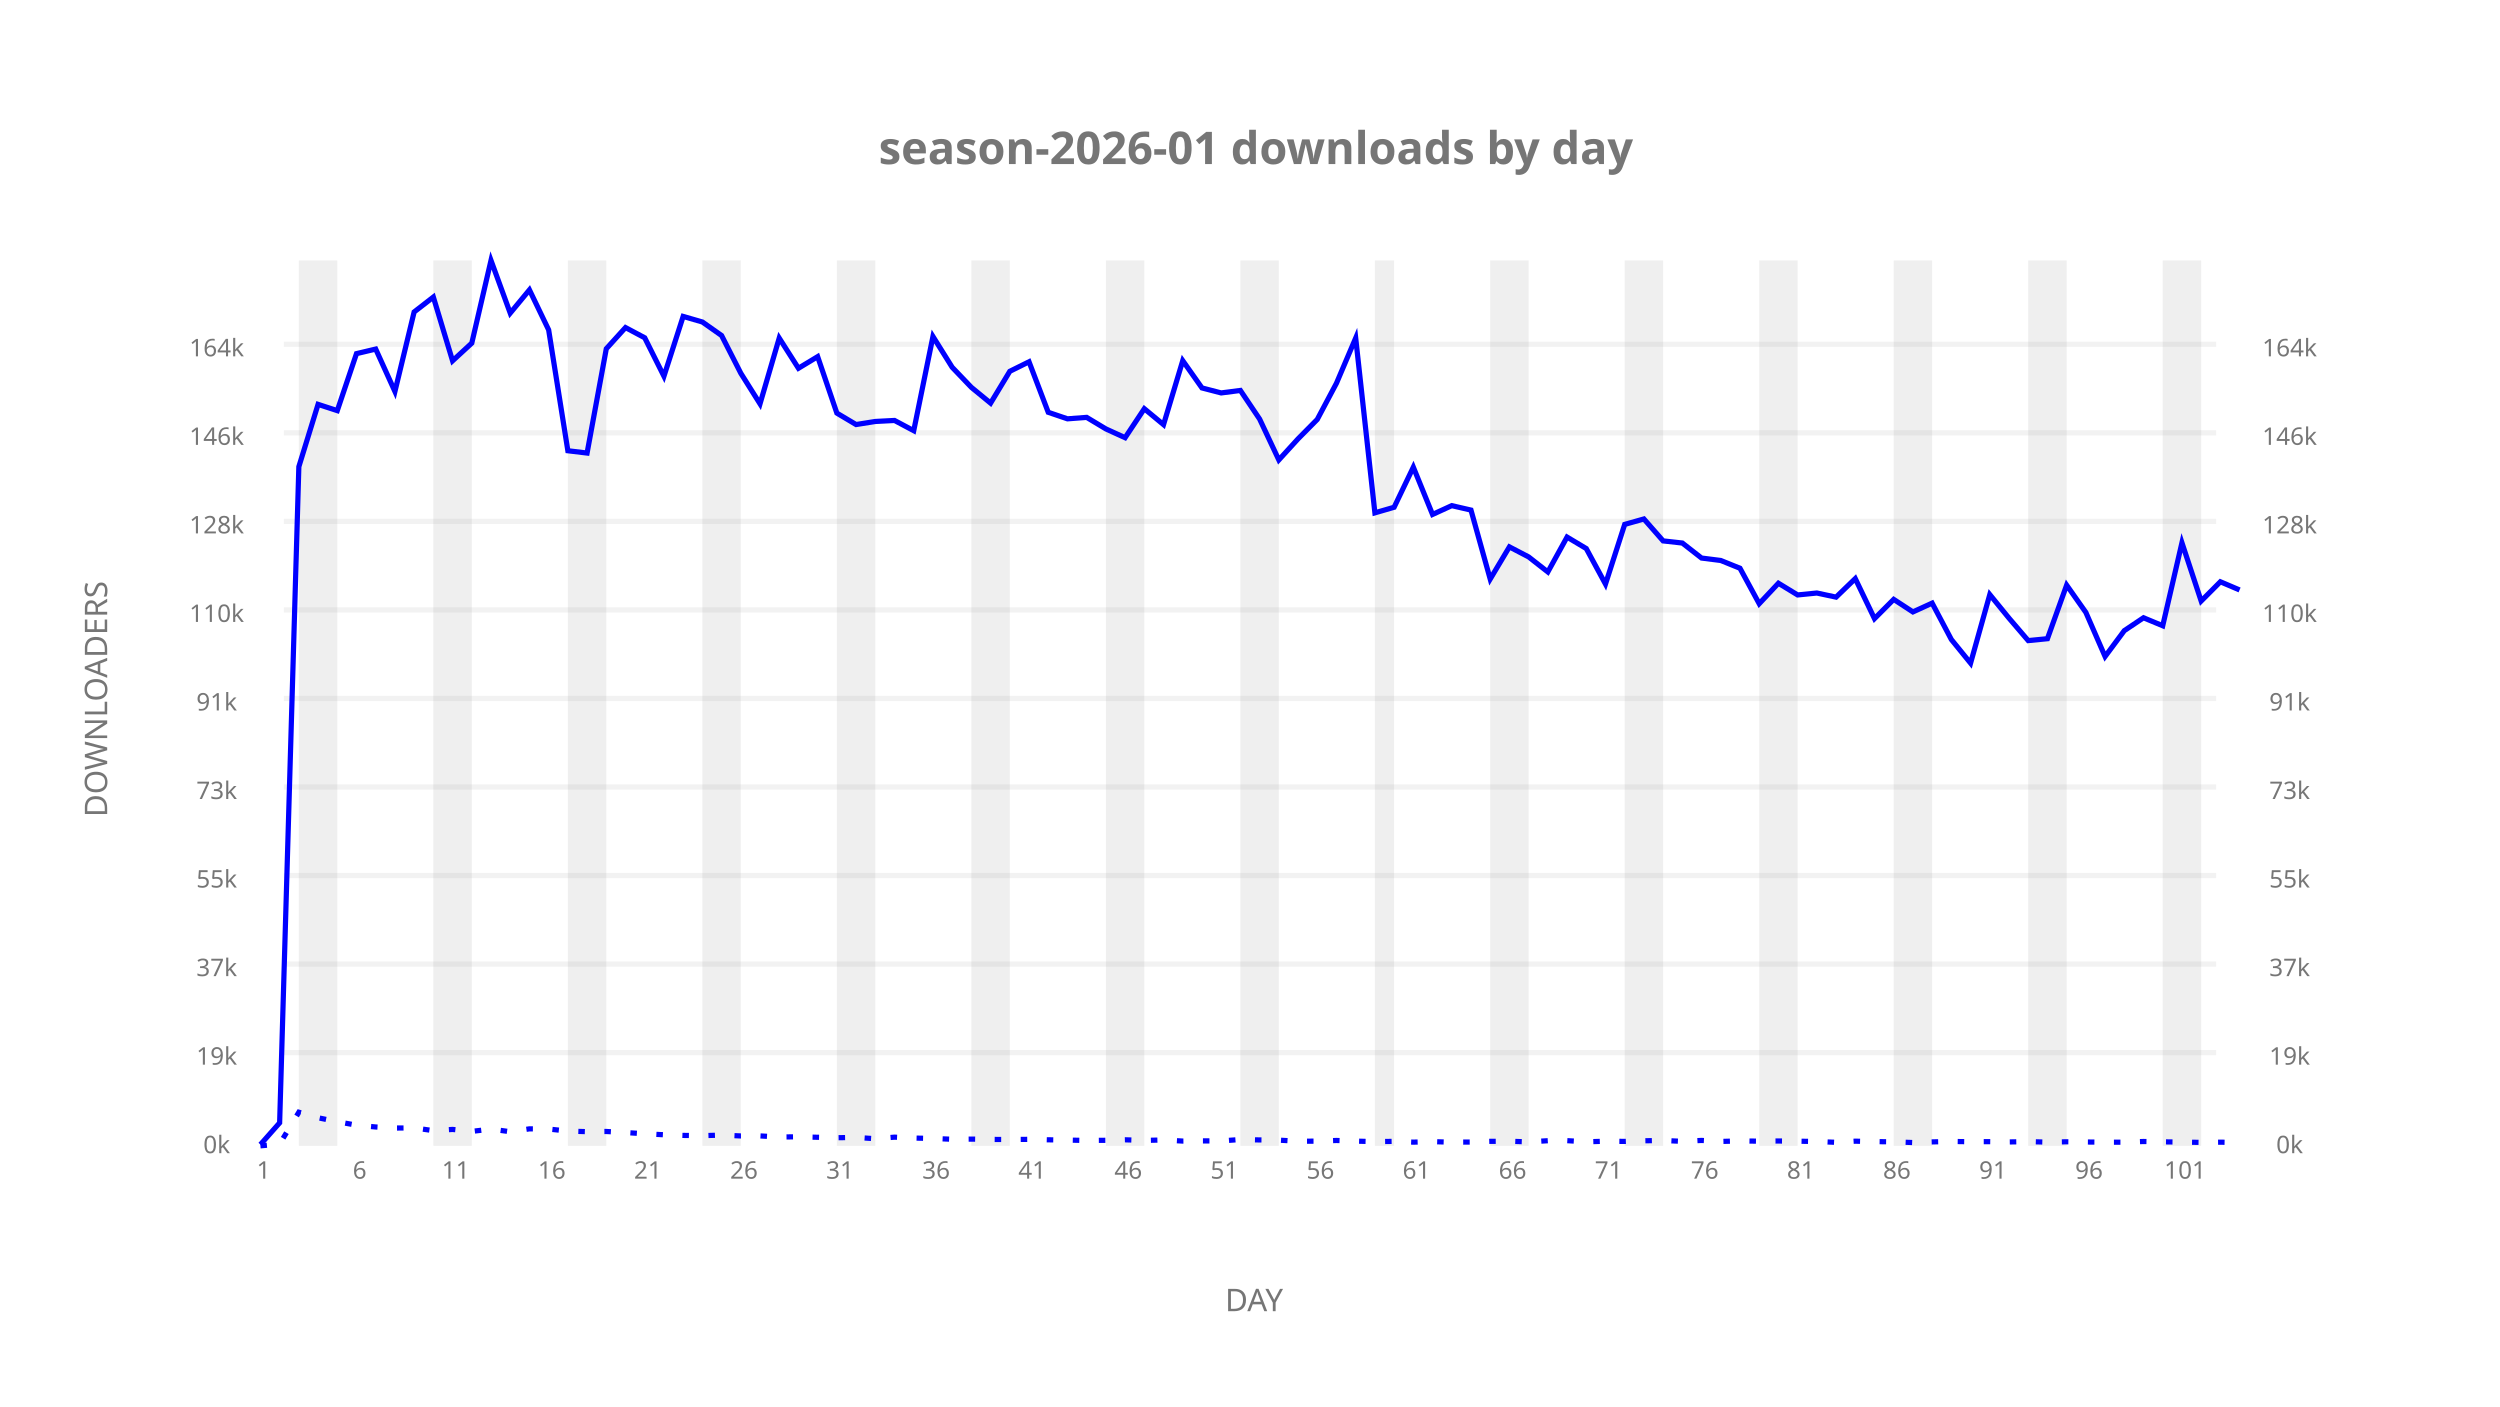
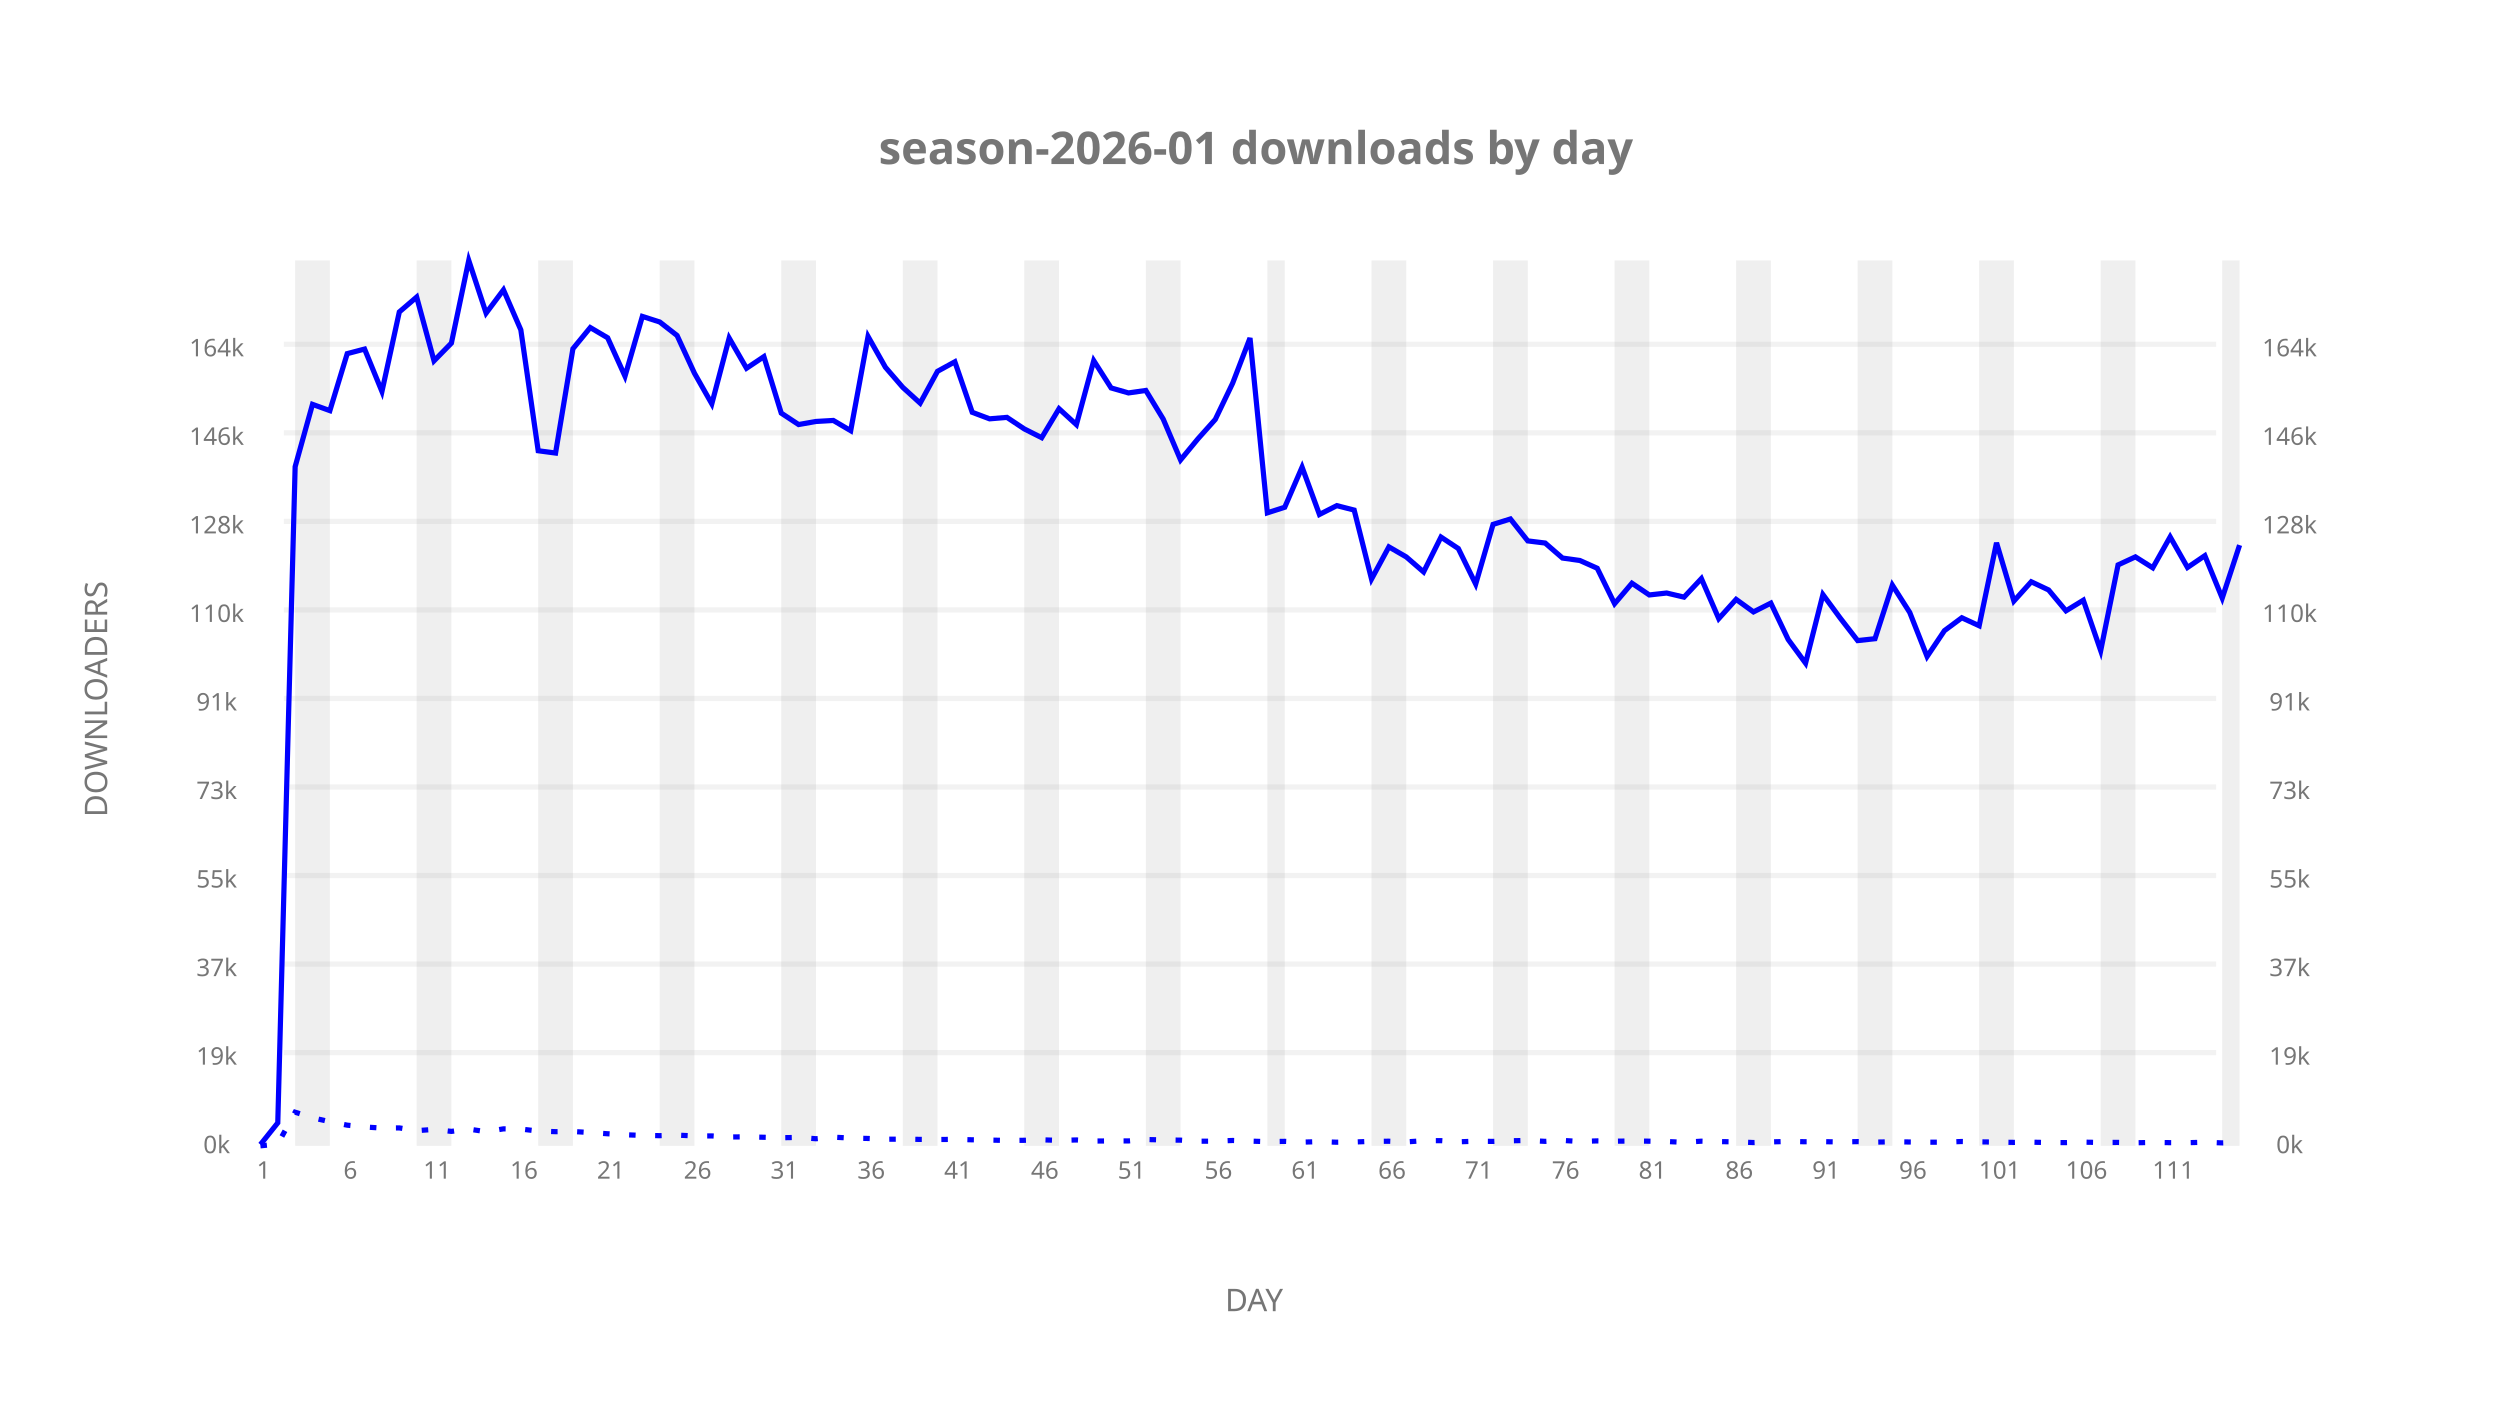
<svg xmlns="http://www.w3.org/2000/svg" xml:space="preserve" id="season-2026-01-downloads-by-day-day" x="0px" y="0px" width="1920px" height="1080px" viewBox="0 0 1920 1080" enable-background="new 0 0 1920 1080" role="img">
  <g id="annotations">
    <text x="960" y="126" font-family="Atkinson Hyperlegible" font-size="26pt" text-anchor="middle" text-align="center" font-weight="600" font-style="normal" style="fill:rgb(118,118,118); fill-opacity:1; stroke:rgb(118,118,118); stroke-opacity:0; stroke-width:0.5"> season-2026-01 downloads by day</text>
    <g id="axes-lines">
      <text x="960" y="1007" font-family="Atkinson Hyperlegible" font-size="18pt" text-anchor="middle" text-align="center" font-weight="500" font-style="normal" style="fill:rgb(118,118,118); fill-opacity:1; stroke:rgb(118,118,118); stroke-opacity:0; stroke-width:0.5"> DAY</text>
      <text x="73" y="540" font-family="Atkinson Hyperlegible" font-size="18pt" text-anchor="middle" text-align="center" dominant-baseline="central" font-weight="500" font-style="normal" style="fill:rgb(118,118,118); fill-opacity:1; stroke:rgb(118,118,118); stroke-opacity:0; stroke-width:0.5" transform="rotate(-90,73,540)"> DOWNLOADERS</text>
    </g>
    <g id="tic-y-label-lines">
      <line x1="218" y1="808.403" x2="1702" y2="808.403" style="fill:rgb(0,0,255); fill-opacity:0; stroke:rgb(242,242,242); stroke-opacity:1; stroke-width:4" />
      <line x1="218" y1="740.403" x2="1702" y2="740.403" style="fill:rgb(0,0,255); fill-opacity:0; stroke:rgb(242,242,242); stroke-opacity:1; stroke-width:4" />
      <line x1="218" y1="672.403" x2="1702" y2="672.403" style="fill:rgb(0,0,255); fill-opacity:0; stroke:rgb(242,242,242); stroke-opacity:1; stroke-width:4" />
      <line x1="218" y1="604.403" x2="1702" y2="604.403" style="fill:rgb(0,0,255); fill-opacity:0; stroke:rgb(242,242,242); stroke-opacity:1; stroke-width:4" />
      <line x1="218" y1="536.403" x2="1702" y2="536.403" style="fill:rgb(0,0,255); fill-opacity:0; stroke:rgb(242,242,242); stroke-opacity:1; stroke-width:4" />
      <line x1="218" y1="468.403" x2="1702" y2="468.403" style="fill:rgb(0,0,255); fill-opacity:0; stroke:rgb(242,242,242); stroke-opacity:1; stroke-width:4" />
      <line x1="218" y1="400.403" x2="1702" y2="400.403" style="fill:rgb(0,0,255); fill-opacity:0; stroke:rgb(242,242,242); stroke-opacity:1; stroke-width:4" />
      <line x1="218" y1="332.403" x2="1702" y2="332.403" style="fill:rgb(0,0,255); fill-opacity:0; stroke:rgb(242,242,242); stroke-opacity:1; stroke-width:4" />
      <line x1="218" y1="264.403" x2="1702" y2="264.403" style="fill:rgb(0,0,255); fill-opacity:0; stroke:rgb(242,242,242); stroke-opacity:1; stroke-width:4" />
    </g>
    <g id="tic-x-labels">
      <text x="200" y="898" font-family="Atkinson Hyperlegible" font-size="14pt" text-anchor="middle" text-align="center" dominant-baseline="central" font-weight="400" font-style="normal" style="fill:rgb(118,118,118); fill-opacity:1; stroke:rgb(118,118,118); stroke-opacity:0; stroke-width:0.5"> 1</text>
-       <text x="273.786" y="898" font-family="Atkinson Hyperlegible" font-size="14pt" text-anchor="middle" text-align="center" dominant-baseline="central" font-weight="400" font-style="normal" style="fill:rgb(118,118,118); fill-opacity:1; stroke:rgb(118,118,118); stroke-opacity:0; stroke-width:0.5"> 6</text>
-       <text x="347.573" y="898" font-family="Atkinson Hyperlegible" font-size="14pt" text-anchor="middle" text-align="center" dominant-baseline="central" font-weight="400" font-style="normal" style="fill:rgb(118,118,118); fill-opacity:1; stroke:rgb(118,118,118); stroke-opacity:0; stroke-width:0.5"> 11</text>
-       <text x="421.359" y="898" font-family="Atkinson Hyperlegible" font-size="14pt" text-anchor="middle" text-align="center" dominant-baseline="central" font-weight="400" font-style="normal" style="fill:rgb(118,118,118); fill-opacity:1; stroke:rgb(118,118,118); stroke-opacity:0; stroke-width:0.5"> 16</text>
-       <text x="495.146" y="898" font-family="Atkinson Hyperlegible" font-size="14pt" text-anchor="middle" text-align="center" dominant-baseline="central" font-weight="400" font-style="normal" style="fill:rgb(118,118,118); fill-opacity:1; stroke:rgb(118,118,118); stroke-opacity:0; stroke-width:0.5"> 21</text>
-       <text x="568.932" y="898" font-family="Atkinson Hyperlegible" font-size="14pt" text-anchor="middle" text-align="center" dominant-baseline="central" font-weight="400" font-style="normal" style="fill:rgb(118,118,118); fill-opacity:1; stroke:rgb(118,118,118); stroke-opacity:0; stroke-width:0.5"> 26</text>
-       <text x="642.718" y="898" font-family="Atkinson Hyperlegible" font-size="14pt" text-anchor="middle" text-align="center" dominant-baseline="central" font-weight="400" font-style="normal" style="fill:rgb(118,118,118); fill-opacity:1; stroke:rgb(118,118,118); stroke-opacity:0; stroke-width:0.5"> 31</text>
-       <text x="716.505" y="898" font-family="Atkinson Hyperlegible" font-size="14pt" text-anchor="middle" text-align="center" dominant-baseline="central" font-weight="400" font-style="normal" style="fill:rgb(118,118,118); fill-opacity:1; stroke:rgb(118,118,118); stroke-opacity:0; stroke-width:0.5"> 36</text>
-       <text x="790.291" y="898" font-family="Atkinson Hyperlegible" font-size="14pt" text-anchor="middle" text-align="center" dominant-baseline="central" font-weight="400" font-style="normal" style="fill:rgb(118,118,118); fill-opacity:1; stroke:rgb(118,118,118); stroke-opacity:0; stroke-width:0.5"> 41</text>
-       <text x="864.078" y="898" font-family="Atkinson Hyperlegible" font-size="14pt" text-anchor="middle" text-align="center" dominant-baseline="central" font-weight="400" font-style="normal" style="fill:rgb(118,118,118); fill-opacity:1; stroke:rgb(118,118,118); stroke-opacity:0; stroke-width:0.5"> 46</text>
-       <text x="937.864" y="898" font-family="Atkinson Hyperlegible" font-size="14pt" text-anchor="middle" text-align="center" dominant-baseline="central" font-weight="400" font-style="normal" style="fill:rgb(118,118,118); fill-opacity:1; stroke:rgb(118,118,118); stroke-opacity:0; stroke-width:0.5"> 51</text>
-       <text x="1011.65" y="898" font-family="Atkinson Hyperlegible" font-size="14pt" text-anchor="middle" text-align="center" dominant-baseline="central" font-weight="400" font-style="normal" style="fill:rgb(118,118,118); fill-opacity:1; stroke:rgb(118,118,118); stroke-opacity:0; stroke-width:0.5"> 56</text>
-       <text x="1085.437" y="898" font-family="Atkinson Hyperlegible" font-size="14pt" text-anchor="middle" text-align="center" dominant-baseline="central" font-weight="400" font-style="normal" style="fill:rgb(118,118,118); fill-opacity:1; stroke:rgb(118,118,118); stroke-opacity:0; stroke-width:0.5"> 61</text>
-       <text x="1159.223" y="898" font-family="Atkinson Hyperlegible" font-size="14pt" text-anchor="middle" text-align="center" dominant-baseline="central" font-weight="400" font-style="normal" style="fill:rgb(118,118,118); fill-opacity:1; stroke:rgb(118,118,118); stroke-opacity:0; stroke-width:0.5"> 66</text>
-       <text x="1233.01" y="898" font-family="Atkinson Hyperlegible" font-size="14pt" text-anchor="middle" text-align="center" dominant-baseline="central" font-weight="400" font-style="normal" style="fill:rgb(118,118,118); fill-opacity:1; stroke:rgb(118,118,118); stroke-opacity:0; stroke-width:0.5"> 71</text>
-       <text x="1306.796" y="898" font-family="Atkinson Hyperlegible" font-size="14pt" text-anchor="middle" text-align="center" dominant-baseline="central" font-weight="400" font-style="normal" style="fill:rgb(118,118,118); fill-opacity:1; stroke:rgb(118,118,118); stroke-opacity:0; stroke-width:0.5"> 76</text>
-       <text x="1380.583" y="898" font-family="Atkinson Hyperlegible" font-size="14pt" text-anchor="middle" text-align="center" dominant-baseline="central" font-weight="400" font-style="normal" style="fill:rgb(118,118,118); fill-opacity:1; stroke:rgb(118,118,118); stroke-opacity:0; stroke-width:0.5"> 81</text>
-       <text x="1454.369" y="898" font-family="Atkinson Hyperlegible" font-size="14pt" text-anchor="middle" text-align="center" dominant-baseline="central" font-weight="400" font-style="normal" style="fill:rgb(118,118,118); fill-opacity:1; stroke:rgb(118,118,118); stroke-opacity:0; stroke-width:0.5"> 86</text>
-       <text x="1528.155" y="898" font-family="Atkinson Hyperlegible" font-size="14pt" text-anchor="middle" text-align="center" dominant-baseline="central" font-weight="400" font-style="normal" style="fill:rgb(118,118,118); fill-opacity:1; stroke:rgb(118,118,118); stroke-opacity:0; stroke-width:0.5"> 91</text>
-       <text x="1601.942" y="898" font-family="Atkinson Hyperlegible" font-size="14pt" text-anchor="middle" text-align="center" dominant-baseline="central" font-weight="400" font-style="normal" style="fill:rgb(118,118,118); fill-opacity:1; stroke:rgb(118,118,118); stroke-opacity:0; stroke-width:0.5"> 96</text>
-       <text x="1675.728" y="898" font-family="Atkinson Hyperlegible" font-size="14pt" text-anchor="middle" text-align="center" dominant-baseline="central" font-weight="400" font-style="normal" style="fill:rgb(118,118,118); fill-opacity:1; stroke:rgb(118,118,118); stroke-opacity:0; stroke-width:0.5"> 101</text>
+       <text x="266.667" y="898" font-family="Atkinson Hyperlegible" font-size="14pt" text-anchor="middle" text-align="center" dominant-baseline="central" font-weight="400" font-style="normal" style="fill:rgb(118,118,118); fill-opacity:1; stroke:rgb(118,118,118); stroke-opacity:0; stroke-width:0.5"> 6</text>
+       <text x="333.333" y="898" font-family="Atkinson Hyperlegible" font-size="14pt" text-anchor="middle" text-align="center" dominant-baseline="central" font-weight="400" font-style="normal" style="fill:rgb(118,118,118); fill-opacity:1; stroke:rgb(118,118,118); stroke-opacity:0; stroke-width:0.5"> 11</text>
+       <text x="400" y="898" font-family="Atkinson Hyperlegible" font-size="14pt" text-anchor="middle" text-align="center" dominant-baseline="central" font-weight="400" font-style="normal" style="fill:rgb(118,118,118); fill-opacity:1; stroke:rgb(118,118,118); stroke-opacity:0; stroke-width:0.5"> 16</text>
+       <text x="466.667" y="898" font-family="Atkinson Hyperlegible" font-size="14pt" text-anchor="middle" text-align="center" dominant-baseline="central" font-weight="400" font-style="normal" style="fill:rgb(118,118,118); fill-opacity:1; stroke:rgb(118,118,118); stroke-opacity:0; stroke-width:0.5"> 21</text>
+       <text x="533.333" y="898" font-family="Atkinson Hyperlegible" font-size="14pt" text-anchor="middle" text-align="center" dominant-baseline="central" font-weight="400" font-style="normal" style="fill:rgb(118,118,118); fill-opacity:1; stroke:rgb(118,118,118); stroke-opacity:0; stroke-width:0.5"> 26</text>
+       <text x="600" y="898" font-family="Atkinson Hyperlegible" font-size="14pt" text-anchor="middle" text-align="center" dominant-baseline="central" font-weight="400" font-style="normal" style="fill:rgb(118,118,118); fill-opacity:1; stroke:rgb(118,118,118); stroke-opacity:0; stroke-width:0.5"> 31</text>
+       <text x="666.667" y="898" font-family="Atkinson Hyperlegible" font-size="14pt" text-anchor="middle" text-align="center" dominant-baseline="central" font-weight="400" font-style="normal" style="fill:rgb(118,118,118); fill-opacity:1; stroke:rgb(118,118,118); stroke-opacity:0; stroke-width:0.5"> 36</text>
+       <text x="733.333" y="898" font-family="Atkinson Hyperlegible" font-size="14pt" text-anchor="middle" text-align="center" dominant-baseline="central" font-weight="400" font-style="normal" style="fill:rgb(118,118,118); fill-opacity:1; stroke:rgb(118,118,118); stroke-opacity:0; stroke-width:0.5"> 41</text>
+       <text x="800" y="898" font-family="Atkinson Hyperlegible" font-size="14pt" text-anchor="middle" text-align="center" dominant-baseline="central" font-weight="400" font-style="normal" style="fill:rgb(118,118,118); fill-opacity:1; stroke:rgb(118,118,118); stroke-opacity:0; stroke-width:0.5"> 46</text>
+       <text x="866.667" y="898" font-family="Atkinson Hyperlegible" font-size="14pt" text-anchor="middle" text-align="center" dominant-baseline="central" font-weight="400" font-style="normal" style="fill:rgb(118,118,118); fill-opacity:1; stroke:rgb(118,118,118); stroke-opacity:0; stroke-width:0.5"> 51</text>
+       <text x="933.333" y="898" font-family="Atkinson Hyperlegible" font-size="14pt" text-anchor="middle" text-align="center" dominant-baseline="central" font-weight="400" font-style="normal" style="fill:rgb(118,118,118); fill-opacity:1; stroke:rgb(118,118,118); stroke-opacity:0; stroke-width:0.5"> 56</text>
+       <text x="1000" y="898" font-family="Atkinson Hyperlegible" font-size="14pt" text-anchor="middle" text-align="center" dominant-baseline="central" font-weight="400" font-style="normal" style="fill:rgb(118,118,118); fill-opacity:1; stroke:rgb(118,118,118); stroke-opacity:0; stroke-width:0.5"> 61</text>
+       <text x="1066.667" y="898" font-family="Atkinson Hyperlegible" font-size="14pt" text-anchor="middle" text-align="center" dominant-baseline="central" font-weight="400" font-style="normal" style="fill:rgb(118,118,118); fill-opacity:1; stroke:rgb(118,118,118); stroke-opacity:0; stroke-width:0.5"> 66</text>
+       <text x="1133.333" y="898" font-family="Atkinson Hyperlegible" font-size="14pt" text-anchor="middle" text-align="center" dominant-baseline="central" font-weight="400" font-style="normal" style="fill:rgb(118,118,118); fill-opacity:1; stroke:rgb(118,118,118); stroke-opacity:0; stroke-width:0.5"> 71</text>
+       <text x="1200" y="898" font-family="Atkinson Hyperlegible" font-size="14pt" text-anchor="middle" text-align="center" dominant-baseline="central" font-weight="400" font-style="normal" style="fill:rgb(118,118,118); fill-opacity:1; stroke:rgb(118,118,118); stroke-opacity:0; stroke-width:0.5"> 76</text>
+       <text x="1266.667" y="898" font-family="Atkinson Hyperlegible" font-size="14pt" text-anchor="middle" text-align="center" dominant-baseline="central" font-weight="400" font-style="normal" style="fill:rgb(118,118,118); fill-opacity:1; stroke:rgb(118,118,118); stroke-opacity:0; stroke-width:0.5"> 81</text>
+       <text x="1333.333" y="898" font-family="Atkinson Hyperlegible" font-size="14pt" text-anchor="middle" text-align="center" dominant-baseline="central" font-weight="400" font-style="normal" style="fill:rgb(118,118,118); fill-opacity:1; stroke:rgb(118,118,118); stroke-opacity:0; stroke-width:0.5"> 86</text>
+       <text x="1400" y="898" font-family="Atkinson Hyperlegible" font-size="14pt" text-anchor="middle" text-align="center" dominant-baseline="central" font-weight="400" font-style="normal" style="fill:rgb(118,118,118); fill-opacity:1; stroke:rgb(118,118,118); stroke-opacity:0; stroke-width:0.5"> 91</text>
+       <text x="1466.667" y="898" font-family="Atkinson Hyperlegible" font-size="14pt" text-anchor="middle" text-align="center" dominant-baseline="central" font-weight="400" font-style="normal" style="fill:rgb(118,118,118); fill-opacity:1; stroke:rgb(118,118,118); stroke-opacity:0; stroke-width:0.5"> 96</text>
+       <text x="1533.333" y="898" font-family="Atkinson Hyperlegible" font-size="14pt" text-anchor="middle" text-align="center" dominant-baseline="central" font-weight="400" font-style="normal" style="fill:rgb(118,118,118); fill-opacity:1; stroke:rgb(118,118,118); stroke-opacity:0; stroke-width:0.5"> 101</text>
+       <text x="1600" y="898" font-family="Atkinson Hyperlegible" font-size="14pt" text-anchor="middle" text-align="center" dominant-baseline="central" font-weight="400" font-style="normal" style="fill:rgb(118,118,118); fill-opacity:1; stroke:rgb(118,118,118); stroke-opacity:0; stroke-width:0.5"> 106</text>
+       <text x="1666.667" y="898" font-family="Atkinson Hyperlegible" font-size="14pt" text-anchor="middle" text-align="center" dominant-baseline="central" font-weight="400" font-style="normal" style="fill:rgb(118,118,118); fill-opacity:1; stroke:rgb(118,118,118); stroke-opacity:0; stroke-width:0.5"> 111</text>
    </g>
    <g id="tic-y-labels">
      <text x="164" y="878.403" font-family="Atkinson Hyperlegible" font-size="14pt" text-anchor="middle" text-align="center" dominant-baseline="central" font-weight="400" font-style="normal" style="fill:rgb(118,118,118); fill-opacity:1; stroke:rgb(118,118,118); stroke-opacity:0; stroke-width:0.5"> 0k</text>
      <text x="1756" y="878.403" font-family="Atkinson Hyperlegible" font-size="14pt" text-anchor="middle" text-align="center" dominant-baseline="central" font-weight="400" font-style="normal" style="fill:rgb(118,118,118); fill-opacity:1; stroke:rgb(118,118,118); stroke-opacity:0; stroke-width:0.5"> 0k</text>
      <text x="164" y="810.403" font-family="Atkinson Hyperlegible" font-size="14pt" text-anchor="middle" text-align="center" dominant-baseline="central" font-weight="400" font-style="normal" style="fill:rgb(118,118,118); fill-opacity:1; stroke:rgb(118,118,118); stroke-opacity:0; stroke-width:0.5"> 19k</text>
      <text x="1756" y="810.403" font-family="Atkinson Hyperlegible" font-size="14pt" text-anchor="middle" text-align="center" dominant-baseline="central" font-weight="400" font-style="normal" style="fill:rgb(118,118,118); fill-opacity:1; stroke:rgb(118,118,118); stroke-opacity:0; stroke-width:0.5"> 19k</text>
      <text x="164" y="742.403" font-family="Atkinson Hyperlegible" font-size="14pt" text-anchor="middle" text-align="center" dominant-baseline="central" font-weight="400" font-style="normal" style="fill:rgb(118,118,118); fill-opacity:1; stroke:rgb(118,118,118); stroke-opacity:0; stroke-width:0.5"> 37k</text>
      <text x="1756" y="742.403" font-family="Atkinson Hyperlegible" font-size="14pt" text-anchor="middle" text-align="center" dominant-baseline="central" font-weight="400" font-style="normal" style="fill:rgb(118,118,118); fill-opacity:1; stroke:rgb(118,118,118); stroke-opacity:0; stroke-width:0.5"> 37k</text>
      <text x="164" y="674.403" font-family="Atkinson Hyperlegible" font-size="14pt" text-anchor="middle" text-align="center" dominant-baseline="central" font-weight="400" font-style="normal" style="fill:rgb(118,118,118); fill-opacity:1; stroke:rgb(118,118,118); stroke-opacity:0; stroke-width:0.5"> 55k</text>
      <text x="1756" y="674.403" font-family="Atkinson Hyperlegible" font-size="14pt" text-anchor="middle" text-align="center" dominant-baseline="central" font-weight="400" font-style="normal" style="fill:rgb(118,118,118); fill-opacity:1; stroke:rgb(118,118,118); stroke-opacity:0; stroke-width:0.5"> 55k</text>
      <text x="164" y="606.403" font-family="Atkinson Hyperlegible" font-size="14pt" text-anchor="middle" text-align="center" dominant-baseline="central" font-weight="400" font-style="normal" style="fill:rgb(118,118,118); fill-opacity:1; stroke:rgb(118,118,118); stroke-opacity:0; stroke-width:0.5"> 73k</text>
      <text x="1756" y="606.403" font-family="Atkinson Hyperlegible" font-size="14pt" text-anchor="middle" text-align="center" dominant-baseline="central" font-weight="400" font-style="normal" style="fill:rgb(118,118,118); fill-opacity:1; stroke:rgb(118,118,118); stroke-opacity:0; stroke-width:0.5"> 73k</text>
      <text x="164" y="538.403" font-family="Atkinson Hyperlegible" font-size="14pt" text-anchor="middle" text-align="center" dominant-baseline="central" font-weight="400" font-style="normal" style="fill:rgb(118,118,118); fill-opacity:1; stroke:rgb(118,118,118); stroke-opacity:0; stroke-width:0.5"> 91k</text>
      <text x="1756" y="538.403" font-family="Atkinson Hyperlegible" font-size="14pt" text-anchor="middle" text-align="center" dominant-baseline="central" font-weight="400" font-style="normal" style="fill:rgb(118,118,118); fill-opacity:1; stroke:rgb(118,118,118); stroke-opacity:0; stroke-width:0.5"> 91k</text>
      <text x="164" y="470.403" font-family="Atkinson Hyperlegible" font-size="14pt" text-anchor="middle" text-align="center" dominant-baseline="central" font-weight="400" font-style="normal" style="fill:rgb(118,118,118); fill-opacity:1; stroke:rgb(118,118,118); stroke-opacity:0; stroke-width:0.5"> 110k</text>
      <text x="1756" y="470.403" font-family="Atkinson Hyperlegible" font-size="14pt" text-anchor="middle" text-align="center" dominant-baseline="central" font-weight="400" font-style="normal" style="fill:rgb(118,118,118); fill-opacity:1; stroke:rgb(118,118,118); stroke-opacity:0; stroke-width:0.5"> 110k</text>
      <text x="164" y="402.403" font-family="Atkinson Hyperlegible" font-size="14pt" text-anchor="middle" text-align="center" dominant-baseline="central" font-weight="400" font-style="normal" style="fill:rgb(118,118,118); fill-opacity:1; stroke:rgb(118,118,118); stroke-opacity:0; stroke-width:0.5"> 128k</text>
      <text x="1756" y="402.403" font-family="Atkinson Hyperlegible" font-size="14pt" text-anchor="middle" text-align="center" dominant-baseline="central" font-weight="400" font-style="normal" style="fill:rgb(118,118,118); fill-opacity:1; stroke:rgb(118,118,118); stroke-opacity:0; stroke-width:0.5"> 128k</text>
      <text x="164" y="334.403" font-family="Atkinson Hyperlegible" font-size="14pt" text-anchor="middle" text-align="center" dominant-baseline="central" font-weight="400" font-style="normal" style="fill:rgb(118,118,118); fill-opacity:1; stroke:rgb(118,118,118); stroke-opacity:0; stroke-width:0.5"> 146k</text>
      <text x="1756" y="334.403" font-family="Atkinson Hyperlegible" font-size="14pt" text-anchor="middle" text-align="center" dominant-baseline="central" font-weight="400" font-style="normal" style="fill:rgb(118,118,118); fill-opacity:1; stroke:rgb(118,118,118); stroke-opacity:0; stroke-width:0.5"> 146k</text>
      <text x="164" y="266.403" font-family="Atkinson Hyperlegible" font-size="14pt" text-anchor="middle" text-align="center" dominant-baseline="central" font-weight="400" font-style="normal" style="fill:rgb(118,118,118); fill-opacity:1; stroke:rgb(118,118,118); stroke-opacity:0; stroke-width:0.5"> 164k</text>
      <text x="1756" y="266.403" font-family="Atkinson Hyperlegible" font-size="14pt" text-anchor="middle" text-align="center" dominant-baseline="central" font-weight="400" font-style="normal" style="fill:rgb(118,118,118); fill-opacity:1; stroke:rgb(118,118,118); stroke-opacity:0; stroke-width:0.5"> 164k</text>
    </g>
  </g>
  <g id="weekend-bands-season-2026-01 downloads by day">
-     <rect x="229.515" y="200" width="29.515" height="680" style="fill:rgb(148,148,148); fill-opacity:0.15; stroke:rgb(148,148,148); stroke-opacity:0; stroke-width:0" />
-     <rect x="332.816" y="200" width="29.515" height="680" style="fill:rgb(148,148,148); fill-opacity:0.15; stroke:rgb(148,148,148); stroke-opacity:0; stroke-width:0" />
-     <rect x="436.117" y="200" width="29.515" height="680" style="fill:rgb(148,148,148); fill-opacity:0.15; stroke:rgb(148,148,148); stroke-opacity:0; stroke-width:0" />
-     <rect x="539.417" y="200" width="29.515" height="680" style="fill:rgb(148,148,148); fill-opacity:0.15; stroke:rgb(148,148,148); stroke-opacity:0; stroke-width:0" />
-     <rect x="642.718" y="200" width="29.515" height="680" style="fill:rgb(148,148,148); fill-opacity:0.15; stroke:rgb(148,148,148); stroke-opacity:0; stroke-width:0" />
-     <rect x="746.019" y="200" width="29.515" height="680" style="fill:rgb(148,148,148); fill-opacity:0.15; stroke:rgb(148,148,148); stroke-opacity:0; stroke-width:0" />
-     <rect x="849.32" y="200" width="29.515" height="680" style="fill:rgb(148,148,148); fill-opacity:0.15; stroke:rgb(148,148,148); stroke-opacity:0; stroke-width:0" />
-     <rect x="952.621" y="200" width="29.515" height="680" style="fill:rgb(148,148,148); fill-opacity:0.15; stroke:rgb(148,148,148); stroke-opacity:0; stroke-width:0" />
-     <rect x="1055.922" y="200" width="14.757" height="680" style="fill:rgb(148,148,148); fill-opacity:0.15; stroke:rgb(148,148,148); stroke-opacity:0; stroke-width:0" />
-     <rect x="1144.466" y="200" width="29.515" height="680" style="fill:rgb(148,148,148); fill-opacity:0.15; stroke:rgb(148,148,148); stroke-opacity:0; stroke-width:0" />
-     <rect x="1247.767" y="200" width="29.515" height="680" style="fill:rgb(148,148,148); fill-opacity:0.15; stroke:rgb(148,148,148); stroke-opacity:0; stroke-width:0" />
-     <rect x="1351.068" y="200" width="29.515" height="680" style="fill:rgb(148,148,148); fill-opacity:0.15; stroke:rgb(148,148,148); stroke-opacity:0; stroke-width:0" />
-     <rect x="1454.369" y="200" width="29.515" height="680" style="fill:rgb(148,148,148); fill-opacity:0.15; stroke:rgb(148,148,148); stroke-opacity:0; stroke-width:0" />
-     <rect x="1557.67" y="200" width="29.515" height="680" style="fill:rgb(148,148,148); fill-opacity:0.15; stroke:rgb(148,148,148); stroke-opacity:0; stroke-width:0" />
-     <rect x="1660.971" y="200" width="29.515" height="680" style="fill:rgb(148,148,148); fill-opacity:0.15; stroke:rgb(148,148,148); stroke-opacity:0; stroke-width:0" />
+     <rect x="226.667" y="200" width="26.667" height="680" style="fill:rgb(148,148,148); fill-opacity:0.15; stroke:rgb(148,148,148); stroke-opacity:0; stroke-width:0" />
+     <rect x="320" y="200" width="26.667" height="680" style="fill:rgb(148,148,148); fill-opacity:0.15; stroke:rgb(148,148,148); stroke-opacity:0; stroke-width:0" />
+     <rect x="413.333" y="200" width="26.667" height="680" style="fill:rgb(148,148,148); fill-opacity:0.15; stroke:rgb(148,148,148); stroke-opacity:0; stroke-width:0" />
+     <rect x="506.667" y="200" width="26.667" height="680" style="fill:rgb(148,148,148); fill-opacity:0.15; stroke:rgb(148,148,148); stroke-opacity:0; stroke-width:0" />
+     <rect x="600" y="200" width="26.667" height="680" style="fill:rgb(148,148,148); fill-opacity:0.15; stroke:rgb(148,148,148); stroke-opacity:0; stroke-width:0" />
+     <rect x="693.333" y="200" width="26.667" height="680" style="fill:rgb(148,148,148); fill-opacity:0.15; stroke:rgb(148,148,148); stroke-opacity:0; stroke-width:0" />
+     <rect x="786.667" y="200" width="26.667" height="680" style="fill:rgb(148,148,148); fill-opacity:0.15; stroke:rgb(148,148,148); stroke-opacity:0; stroke-width:0" />
+     <rect x="880" y="200" width="26.667" height="680" style="fill:rgb(148,148,148); fill-opacity:0.15; stroke:rgb(148,148,148); stroke-opacity:0; stroke-width:0" />
+     <rect x="973.333" y="200" width="13.333" height="680" style="fill:rgb(148,148,148); fill-opacity:0.15; stroke:rgb(148,148,148); stroke-opacity:0; stroke-width:0" />
+     <rect x="1053.333" y="200" width="26.667" height="680" style="fill:rgb(148,148,148); fill-opacity:0.15; stroke:rgb(148,148,148); stroke-opacity:0; stroke-width:0" />
+     <rect x="1146.667" y="200" width="26.667" height="680" style="fill:rgb(148,148,148); fill-opacity:0.15; stroke:rgb(148,148,148); stroke-opacity:0; stroke-width:0" />
+     <rect x="1240" y="200" width="26.667" height="680" style="fill:rgb(148,148,148); fill-opacity:0.15; stroke:rgb(148,148,148); stroke-opacity:0; stroke-width:0" />
+     <rect x="1333.333" y="200" width="26.667" height="680" style="fill:rgb(148,148,148); fill-opacity:0.15; stroke:rgb(148,148,148); stroke-opacity:0; stroke-width:0" />
+     <rect x="1426.667" y="200" width="26.667" height="680" style="fill:rgb(148,148,148); fill-opacity:0.15; stroke:rgb(148,148,148); stroke-opacity:0; stroke-width:0" />
+     <rect x="1520" y="200" width="26.667" height="680" style="fill:rgb(148,148,148); fill-opacity:0.15; stroke:rgb(148,148,148); stroke-opacity:0; stroke-width:0" />
+     <rect x="1613.333" y="200" width="26.667" height="680" style="fill:rgb(148,148,148); fill-opacity:0.15; stroke:rgb(148,148,148); stroke-opacity:0; stroke-width:0" />
+     <rect x="1706.667" y="200" width="13.333" height="680" style="fill:rgb(148,148,148); fill-opacity:0.15; stroke:rgb(148,148,148); stroke-opacity:0; stroke-width:0" />
  </g>
  <g id="polyline-season-2026-01 downloads by day">
-     <polyline points="200,879.002 214.757,862.327 229.515,358.424 244.272,310.547 259.029,315.36 273.786,271.593 288.544,268.082 303.301,300.653 318.058,239.579 332.816,228.144 347.573,277.116 362.33,263.508 377.087,200 391.845,240.473 406.602,222.62 421.359,253.344 436.117,346.17 450.874,347.946 465.631,267.838 480.388,251.564 495.146,259.421 509.903,288.937 524.66,243.016 539.417,247.286 554.175,257.671 568.932,286.637 583.689,310.14 598.447,259.641 613.204,282.819 627.961,273.908 642.718,317.271 657.476,326.048 672.233,323.684 686.99,322.914 701.748,330.763 716.505,258.419 731.262,282.064 746.019,297.489 760.777,309.609 775.534,285.167 790.291,277.864 805.049,316.647 819.806,321.661 834.563,320.551 849.32,329.413 864.078,336.144 878.835,313.902 893.592,326.119 908.35,276.989 923.107,297.93 937.864,301.771 952.621,299.864 967.379,321.826 982.136,353.223 996.893,337.034 1011.65,322.125 1026.41,294.307 1041.17,259.604 1055.92,393.86 1070.68,389.571 1085.44,358.783 1100.19,395.105 1114.95,388.333 1129.71,391.74 1144.47,444.71 1159.22,420.01 1173.98,427.71 1188.74,439.258 1203.5,412.475 1218.25,421.286 1233.01,448.561 1247.77,402.745 1262.52,398.564 1277.28,415.407 1292.04,417.052 1306.8,428.581 1321.55,430.451 1336.31,436.416 1351.07,463.643 1365.83,447.922 1380.58,456.919 1395.34,455.438 1410.1,458.598 1424.85,444.362 1439.61,475.108 1454.37,460.319 1469.13,469.955 1483.88,463.205 1498.64,491.151 1513.4,509.314 1528.16,456.635 1542.91,474.738 1557.67,491.977 1572.43,490.523 1587.18,449.377 1601.94,470.34 1616.7,504.202 1631.46,484.334 1646.21,474.443 1660.97,480.572 1675.73,416.843 1690.49,461.597 1705.24,446.8 1720,453.083 " style="fill:rgb(0,0,255); fill-opacity:0; stroke:rgb(0,0,255); stroke-opacity:1; stroke-width:4" />
+     <polyline points="200,879.002 213.333,862.327 226.667,358.424 240,310.547 253.333,315.36 266.667,271.593 280,268.082 293.333,300.653 306.667,239.579 320,228.144 333.333,277.116 346.667,263.508 360,200 373.333,240.473 386.667,222.62 400,253.344 413.333,346.17 426.667,347.946 440,267.838 453.333,251.564 466.667,259.421 480,288.937 493.333,243.016 506.667,247.286 520,257.671 533.333,286.637 546.667,310.14 560,259.641 573.333,282.819 586.667,273.908 600,317.271 613.333,326.048 626.667,323.684 640,322.914 653.333,330.763 666.667,258.419 680,282.064 693.333,297.489 706.667,309.609 720,285.167 733.333,277.864 746.667,316.647 760,321.661 773.333,320.551 786.667,329.413 800,336.144 813.333,313.902 826.667,326.119 840,276.989 853.333,297.93 866.667,301.771 880,299.864 893.333,321.826 906.667,353.223 920,337.034 933.333,322.125 946.667,294.307 960,259.604 973.333,393.86 986.667,389.571 1000,358.783 1013.33,395.105 1026.67,388.333 1040,391.74 1053.33,444.71 1066.67,420.01 1080,427.71 1093.33,439.258 1106.67,412.475 1120,421.286 1133.33,448.561 1146.67,402.745 1160,398.564 1173.33,415.407 1186.67,417.052 1200,428.581 1213.33,430.451 1226.67,436.416 1240,463.643 1253.33,447.922 1266.67,456.919 1280,455.438 1293.33,458.598 1306.67,444.362 1320,475.108 1333.33,460.319 1346.67,469.955 1360,463.205 1373.33,491.151 1386.67,509.314 1400,456.635 1413.33,474.738 1426.67,491.977 1440,490.523 1453.33,449.377 1466.67,470.34 1480,504.202 1493.33,484.334 1506.67,474.443 1520,480.572 1533.33,416.843 1546.67,461.597 1560,446.8 1573.33,453.083 1586.67,469.11 1600,460.962 1613.33,499.692 1626.67,433.847 1640,427.676 1653.33,436.079 1666.67,412.326 1680,435.817 1693.33,426.753 1706.67,459.331 1720,418.645 " style="fill:rgb(0,0,255); fill-opacity:0; stroke:rgb(0,0,255); stroke-opacity:1; stroke-width:4" />
  </g>
  <g id="polyline-season-2026-01 downloads by day uploaders">
-     <polyline points="200,880 214.757,878.616 229.515,854.182 244.272,858.445 259.029,861.478 273.786,864.13 288.544,865.517 303.301,866.347 318.058,866.235 332.816,868.329 347.573,867.398 362.33,868.905 377.087,867.14 391.845,869.155 406.602,866.964 421.359,867.102 436.117,868.673 450.874,869.118 465.631,868.98 480.388,869.795 495.146,870.73 509.903,871.496 524.66,871.997 539.417,872.188 554.175,871.762 568.932,872.405 583.689,872.386 598.447,873.224 613.204,873.067 627.961,873.426 642.718,873.777 657.476,873.534 672.233,874.544 686.99,873.34 701.748,874.032 716.505,874.335 731.262,874.952 746.019,874.836 760.777,875.064 775.534,875.157 790.291,875.019 805.049,875.37 819.806,875.561 834.563,875.89 849.32,875.744 864.078,875.367 878.835,875.834 893.592,875.486 908.35,876.346 923.107,876.204 937.864,876.234 952.621,875.139 967.379,875.471 982.136,875.636 996.893,876.455 1011.65,876.403 1026.41,875.883 1041.17,876.369 1055.92,876.792 1070.68,876.563 1085.44,877.169 1100.19,876.769 1114.95,877.229 1129.71,877.072 1144.47,876.548 1159.22,876.462 1173.98,876.975 1188.74,876.074 1203.5,876.025 1218.25,876.919 1233.01,876.455 1247.77,876.601 1262.52,876.126 1277.28,875.857 1292.04,876.563 1306.8,875.849 1321.55,876.642 1336.31,876.208 1351.07,876.436 1365.83,876.29 1380.58,876.433 1395.34,876.683 1410.1,877.308 1424.85,876.425 1439.61,876.769 1454.37,876.911 1469.13,877.483 1483.88,876.986 1498.64,876.627 1513.4,876.863 1528.16,876.799 1542.91,877.02 1557.67,876.758 1572.43,877.154 1587.18,876.892 1601.94,877.05 1616.7,877.214 1631.46,877.207 1646.21,876.668 1660.97,876.93 1675.73,877.136 1690.49,877.352 1705.24,877.192 1720,877.491 " stroke-dasharray="5 15" style="fill:rgb(0,0,255); fill-opacity:0; stroke:rgb(0,0,255); stroke-opacity:1; stroke-width:4" />
+     <polyline points="200,880 213.333,878.616 226.667,854.182 240,858.445 253.333,861.478 266.667,864.13 280,865.517 293.333,866.347 306.667,866.235 320,868.329 333.333,867.398 346.667,868.905 360,867.14 373.333,869.155 386.667,866.964 400,867.102 413.333,868.673 426.667,869.118 440,868.98 453.333,869.795 466.667,870.73 480,871.496 493.333,871.997 506.667,872.188 520,871.762 533.333,872.405 546.667,872.386 560,873.224 573.333,873.067 586.667,873.426 600,873.777 613.333,873.534 626.667,874.544 640,873.34 653.333,874.032 666.667,874.335 680,874.952 693.333,874.836 706.667,875.064 720,875.157 733.333,875.019 746.667,875.37 760,875.561 773.333,875.89 786.667,875.744 800,875.367 813.333,875.834 826.667,875.486 840,876.346 853.333,876.204 866.667,876.234 880,875.139 893.333,875.471 906.667,875.636 920,876.455 933.333,876.403 946.667,875.883 960,876.369 973.333,876.792 986.667,876.563 1000,877.169 1013.33,876.769 1026.67,877.229 1040,877.072 1053.33,876.548 1066.67,876.462 1080,876.975 1093.33,876.074 1106.67,876.025 1120,876.919 1133.33,876.455 1146.67,876.601 1160,876.126 1173.33,875.857 1186.67,876.563 1200,875.849 1213.33,876.642 1226.67,876.208 1240,876.436 1253.33,876.29 1266.67,876.433 1280,876.683 1293.33,877.308 1306.67,876.425 1320,876.769 1333.33,876.911 1346.67,877.483 1360,876.986 1373.33,876.627 1386.67,876.863 1400,876.799 1413.33,877.02 1426.67,876.758 1440,877.154 1453.33,876.892 1466.67,877.05 1480,877.214 1493.33,877.207 1506.67,876.668 1520,876.93 1533.33,877.136 1546.67,877.352 1560,877.192 1573.33,877.491 1586.67,877.539 1600,877.173 1613.33,877.416 1626.67,877.379 1640,877.663 1653.33,877.375 1666.67,877.562 1680,877.595 1693.33,877.229 1706.67,877.745 1720,877.379 " stroke-dasharray="5 15" style="fill:rgb(0,0,255); fill-opacity:0; stroke:rgb(0,0,255); stroke-opacity:1; stroke-width:4" />
  </g>
</svg>
